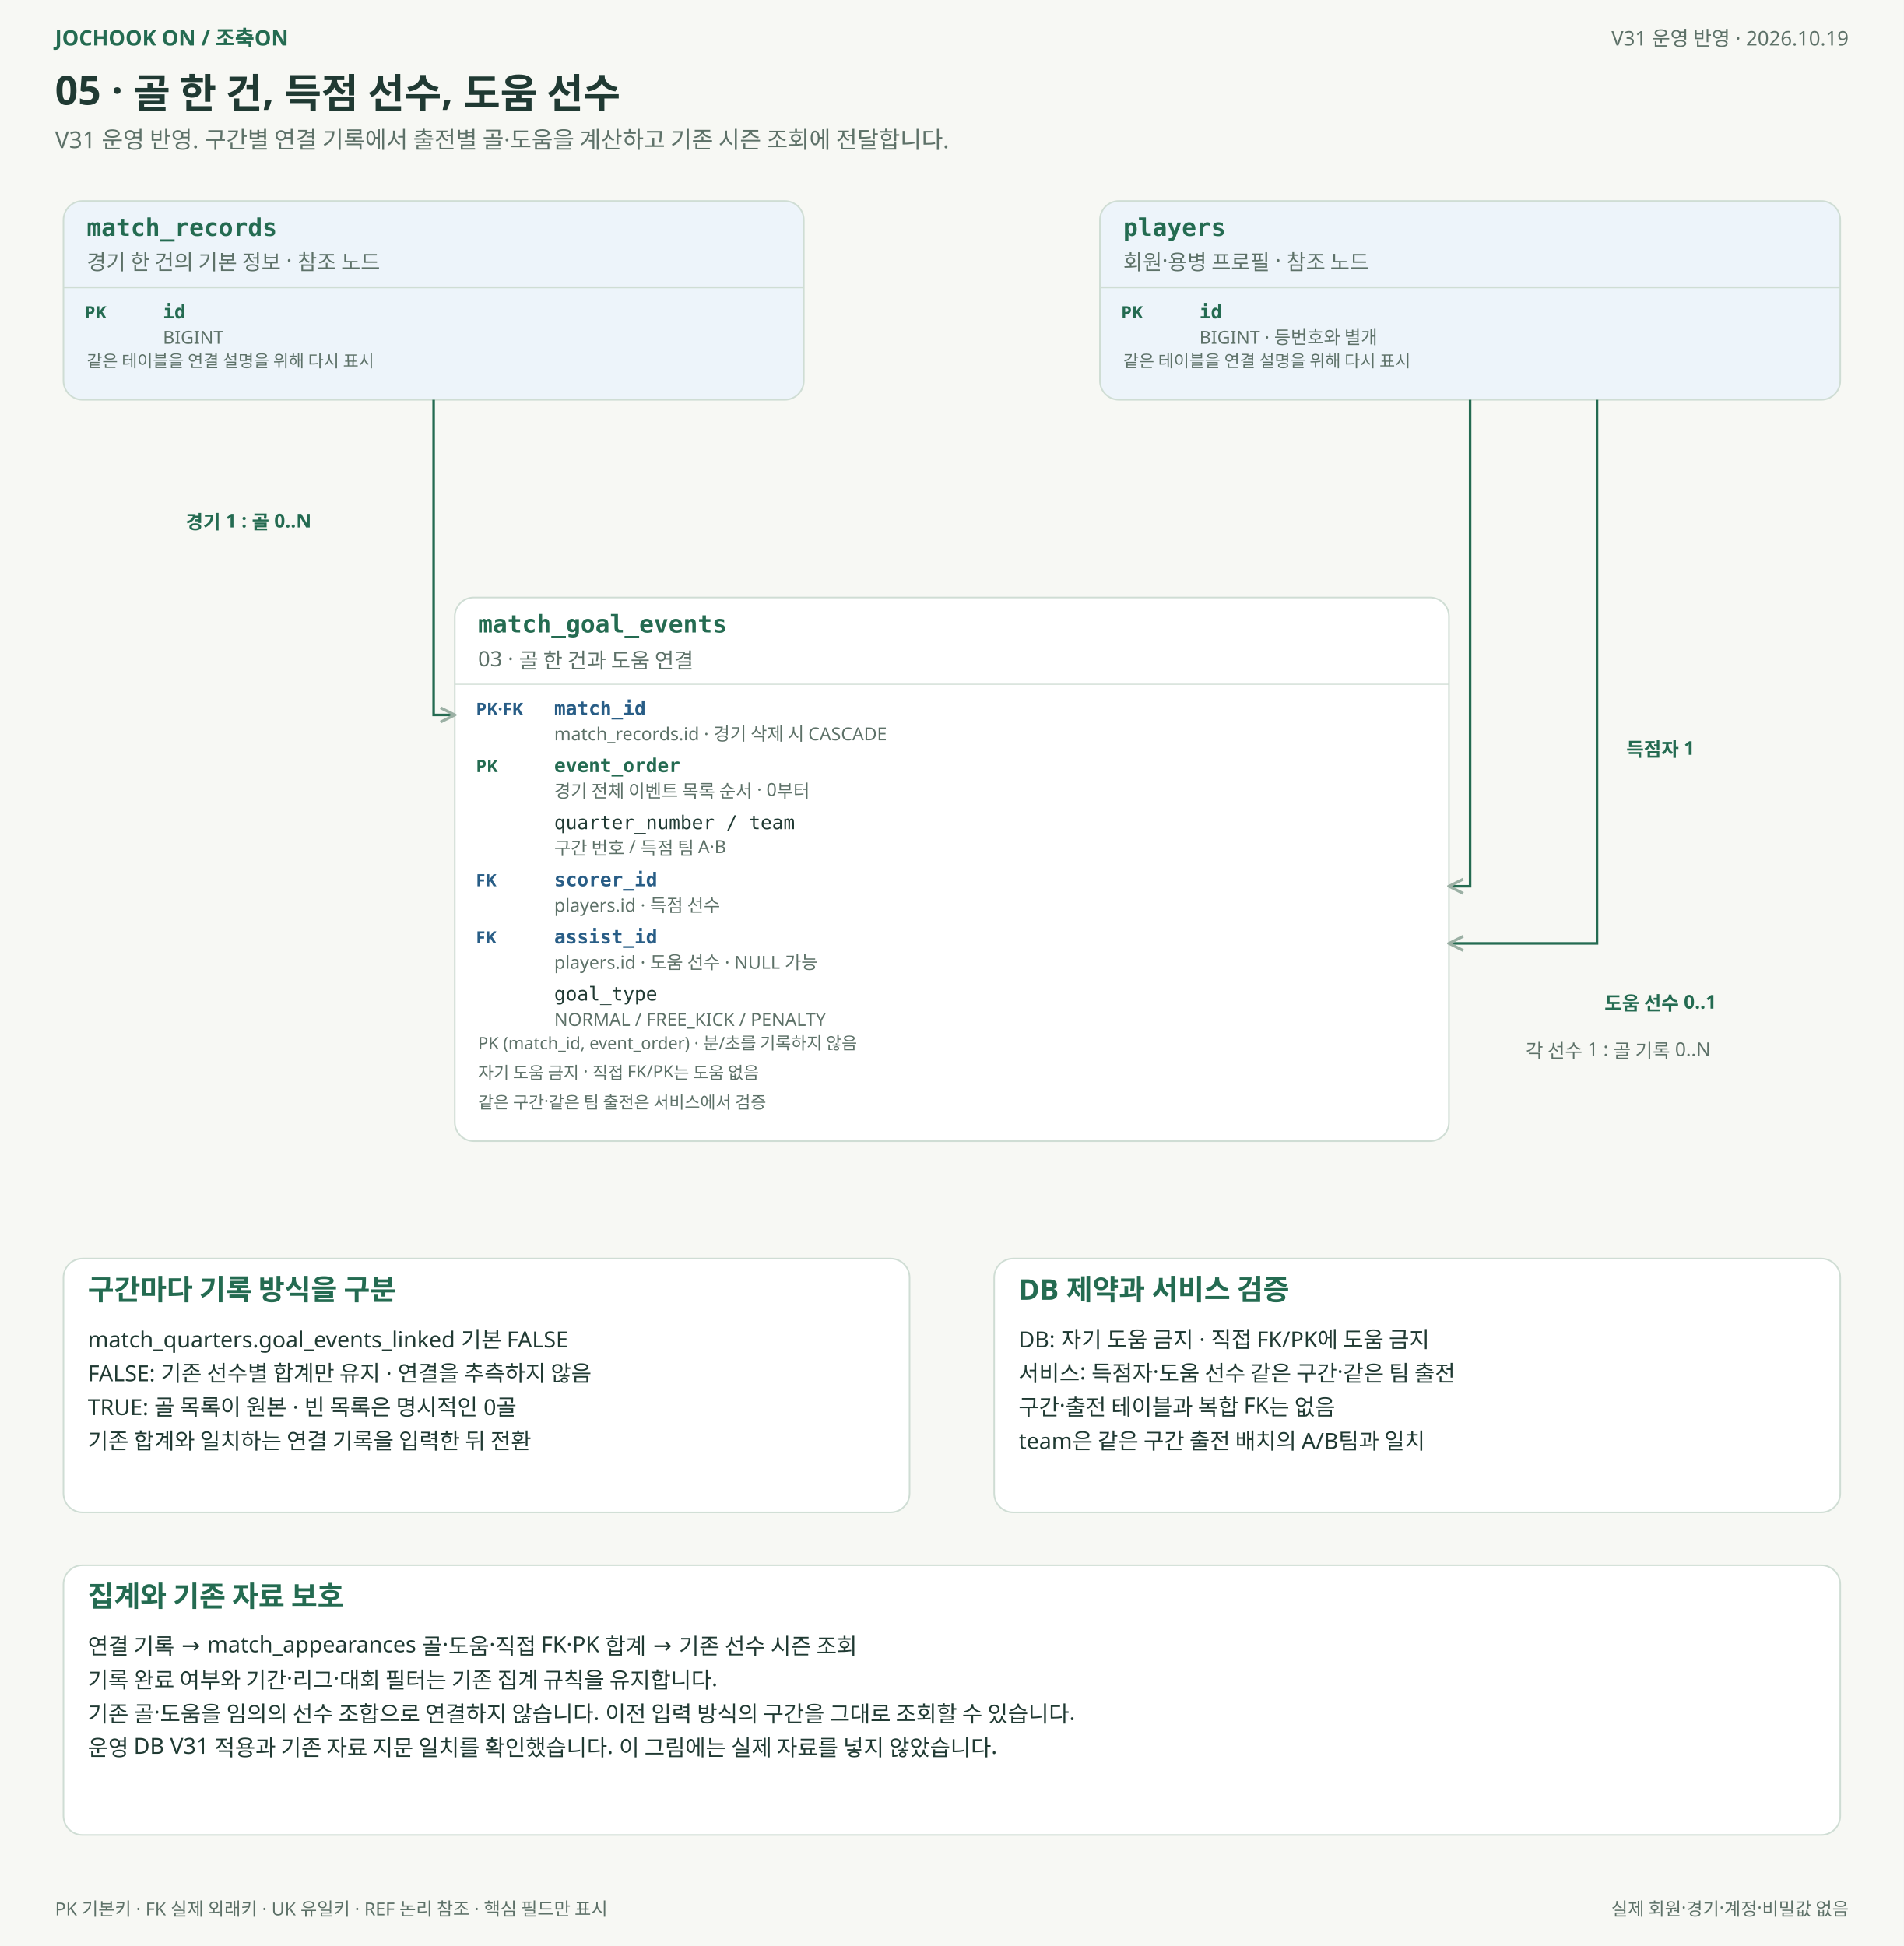
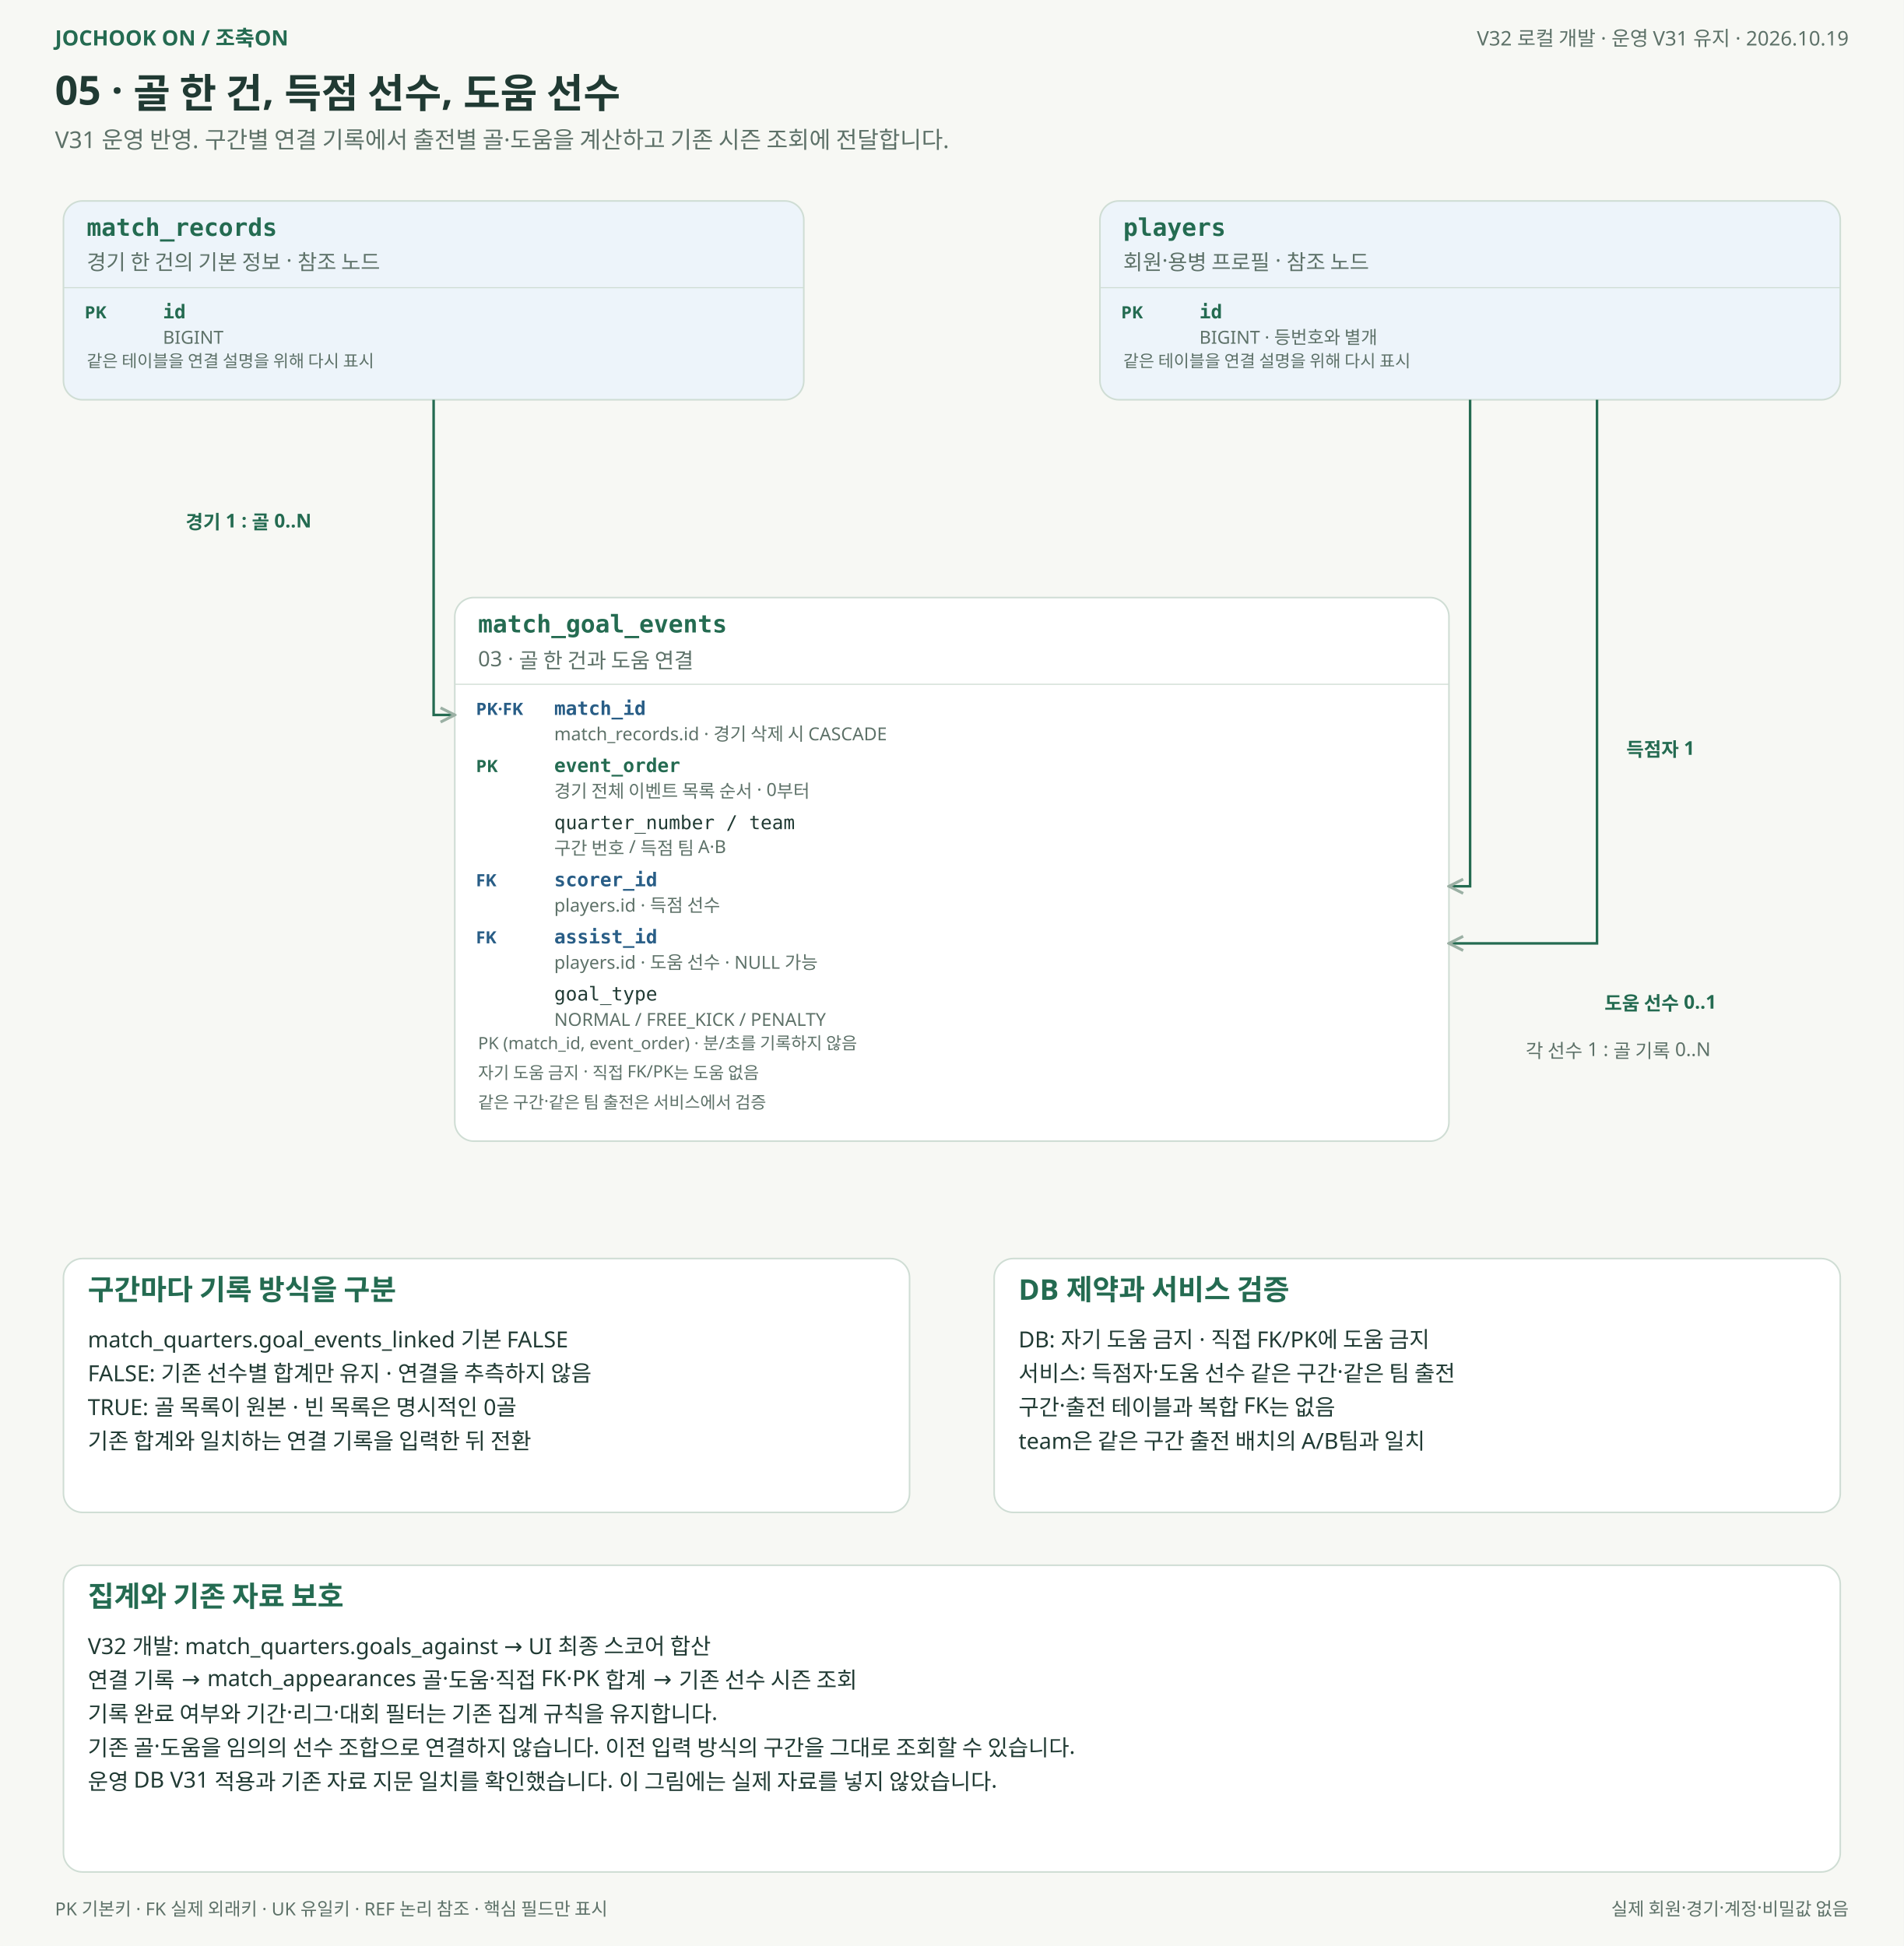
<svg xmlns="http://www.w3.org/2000/svg" width="1800" height="1840" viewBox="0 0 1800 1840" role="img" aria-labelledby="title desc">
  <defs>
    <marker id="arrow" viewBox="0 0 10 10" refX="9" refY="5" markerWidth="7" markerHeight="7" orient="auto">
      <path d="M1 1 L9 5 L1 9" fill="none" stroke="#9bb0a4" stroke-width="1.6" />
    </marker>
  </defs>
  <rect width="1800" height="1840" fill="#f7f8f4" />
  <g font-family="Malgun Gothic, Apple SD Gothic Neo, Noto Sans KR, sans-serif">
    <text x="52" y="43" font-size="20" fill="#246b51" font-weight="700" text-anchor="start">JOCHOOK ON / 조축ON</text>
-     <text x="1748" y="43" font-size="19" fill="#5d7168" font-weight="400" text-anchor="end">V31 운영 반영 · 2026.10.19</text>
+     <text x="1748" y="43" font-size="19" fill="#5d7168" font-weight="400" text-anchor="end">V32 로컬 개발 · 운영 V31 유지 · 2026.10.19</text>
    <text x="52" y="99" font-size="38" fill="#203a33" font-weight="700" text-anchor="start">05 · 골 한 건, 득점 선수, 도움 선수</text>
    <text x="52" y="140" font-size="22" fill="#5d7168" font-weight="400" text-anchor="start">V31 운영 반영. 구간별 연결 기록에서 출전별 골·도움을 계산하고 기존 시즌 조회에 전달합니다.</text>
    <rect x="60" y="190" width="700" height="188" rx="18" fill="#edf4fa" stroke="#cfddd4" stroke-width="1.5" />
    <text x="82" y="223" font-size="23" fill="#246b51" font-weight="700" text-anchor="start" font-family="Consolas, monospace">match_records</text>
    <text x="82" y="255" font-size="20" fill="#5d7168" font-weight="400" text-anchor="start">경기 한 건의 기본 정보 · 참조 노드</text>
    <path d="M 60 272 H 760" stroke="#cfddd4" />
    <text x="80" y="301" font-size="16" fill="#246b51" font-weight="700" text-anchor="start">PK</text>
    <text x="154" y="301" font-size="18" fill="#246b51" font-weight="600" text-anchor="start" font-family="Consolas, monospace">id</text>
    <text x="154" y="325" font-size="17" fill="#5d7168" font-weight="400" text-anchor="start">BIGINT</text>
    <text x="82" y="347" font-size="16" fill="#5d7168" font-weight="400" text-anchor="start">같은 테이블을 연결 설명을 위해 다시 표시</text>
    <rect x="1040" y="190" width="700" height="188" rx="18" fill="#edf4fa" stroke="#cfddd4" stroke-width="1.5" />
    <text x="1062" y="223" font-size="23" fill="#246b51" font-weight="700" text-anchor="start" font-family="Consolas, monospace">players</text>
    <text x="1062" y="255" font-size="20" fill="#5d7168" font-weight="400" text-anchor="start">회원·용병 프로필 · 참조 노드</text>
    <path d="M 1040 272 H 1740" stroke="#cfddd4" />
    <text x="1060" y="301" font-size="16" fill="#246b51" font-weight="700" text-anchor="start">PK</text>
    <text x="1134" y="301" font-size="18" fill="#246b51" font-weight="600" text-anchor="start" font-family="Consolas, monospace">id</text>
    <text x="1134" y="325" font-size="17" fill="#5d7168" font-weight="400" text-anchor="start">BIGINT · 등번호와 별개</text>
    <text x="1062" y="347" font-size="16" fill="#5d7168" font-weight="400" text-anchor="start">같은 테이블을 연결 설명을 위해 다시 표시</text>
    <rect x="430" y="565" width="940" height="514" rx="18" fill="#fff" stroke="#cfddd4" stroke-width="1.5" />
    <text x="452" y="598" font-size="23" fill="#246b51" font-weight="700" text-anchor="start" font-family="Consolas, monospace">match_goal_events</text>
    <text x="452" y="630" font-size="20" fill="#5d7168" font-weight="400" text-anchor="start">03 · 골 한 건과 도움 연결</text>
    <path d="M 430 647 H 1370" stroke="#cfddd4" />
    <text x="450" y="676" font-size="16" fill="#285d86" font-weight="700" text-anchor="start">PK·FK</text>
    <text x="524" y="676" font-size="18" fill="#285d86" font-weight="600" text-anchor="start" font-family="Consolas, monospace">match_id</text>
    <text x="524" y="700" font-size="17" fill="#5d7168" font-weight="400" text-anchor="start">match_records.id · 경기 삭제 시 CASCADE</text>
    <text x="450" y="730" font-size="16" fill="#246b51" font-weight="700" text-anchor="start">PK</text>
    <text x="524" y="730" font-size="18" fill="#246b51" font-weight="600" text-anchor="start" font-family="Consolas, monospace">event_order</text>
    <text x="524" y="754" font-size="17" fill="#5d7168" font-weight="400" text-anchor="start">경기 전체 이벤트 목록 순서 · 0부터</text>
    <text x="524" y="784" font-size="18" fill="#203a33" font-weight="400" text-anchor="start" font-family="Consolas, monospace">quarter_number / team</text>
    <text x="524" y="808" font-size="17" fill="#5d7168" font-weight="400" text-anchor="start">구간 번호 / 득점 팀 A·B</text>
    <text x="450" y="838" font-size="16" fill="#285d86" font-weight="700" text-anchor="start">FK</text>
    <text x="524" y="838" font-size="18" fill="#285d86" font-weight="600" text-anchor="start" font-family="Consolas, monospace">scorer_id</text>
    <text x="524" y="862" font-size="17" fill="#5d7168" font-weight="400" text-anchor="start">players.id · 득점 선수</text>
    <text x="450" y="892" font-size="16" fill="#285d86" font-weight="700" text-anchor="start">FK</text>
    <text x="524" y="892" font-size="18" fill="#285d86" font-weight="600" text-anchor="start" font-family="Consolas, monospace">assist_id</text>
    <text x="524" y="916" font-size="17" fill="#5d7168" font-weight="400" text-anchor="start">players.id · 도움 선수 · NULL 가능</text>
    <text x="524" y="946" font-size="18" fill="#203a33" font-weight="400" text-anchor="start" font-family="Consolas, monospace">goal_type</text>
    <text x="524" y="970" font-size="17" fill="#5d7168" font-weight="400" text-anchor="start">NORMAL / FREE_KICK / PENALTY</text>
    <text x="452" y="992" font-size="16" fill="#5d7168" font-weight="400" text-anchor="start">PK (match_id, event_order) · 분/초를 기록하지 않음</text>
    <text x="452" y="1020" font-size="16" fill="#5d7168" font-weight="400" text-anchor="start">자기 도움 금지 · 직접 FK/PK는 도움 없음</text>
    <text x="452" y="1048" font-size="16" fill="#5d7168" font-weight="400" text-anchor="start">같은 구간·같은 팀 출전은 서비스에서 검증</text>
    <path d="M 410 378 L 410 676 L 430 676" stroke="#246b51" stroke-width="2.4" fill="none" marker-end="url(#arrow)" />
    <text x="235" y="500" font-size="18" fill="#246b51" font-weight="600" text-anchor="middle">경기 1 : 골 0..N</text>
    <path d="M 1390 378 L 1390 838 L 1370 838" stroke="#246b51" stroke-width="2.4" fill="none" marker-end="url(#arrow)" />
    <text x="1570" y="715" font-size="18" fill="#246b51" font-weight="600" text-anchor="middle">득점자 1</text>
    <path d="M 1510 378 L 1510 892 L 1370 892" stroke="#246b51" stroke-width="2.4" fill="none" marker-end="url(#arrow)" />
    <text x="1570" y="955" font-size="18" fill="#246b51" font-weight="600" text-anchor="middle">도움 선수 0..1</text>
    <text x="1530" y="1000" font-size="18" fill="#5d7168" font-weight="400" text-anchor="middle">각 선수 1 : 골 기록 0..N</text>
    <rect x="60" y="1190" width="800" height="240" rx="18" fill="#fff" stroke="#cfddd4" stroke-width="1.5" />
    <text x="83" y="1229" font-size="27" fill="#246b51" font-weight="700" text-anchor="start">구간마다 기록 방식을 구분</text>
    <text x="83" y="1274" font-size="21" fill="#203a33" font-weight="400" text-anchor="start">match_quarters.goal_events_linked 기본 FALSE</text>
    <text x="83" y="1306" font-size="21" fill="#203a33" font-weight="400" text-anchor="start">FALSE: 기존 선수별 합계만 유지 · 연결을 추측하지 않음</text>
    <text x="83" y="1338" font-size="21" fill="#203a33" font-weight="400" text-anchor="start">TRUE: 골 목록이 원본 · 빈 목록은 명시적인 0골</text>
    <text x="83" y="1370" font-size="21" fill="#203a33" font-weight="400" text-anchor="start">기존 합계와 일치하는 연결 기록을 입력한 뒤 전환</text>
    <rect x="940" y="1190" width="800" height="240" rx="18" fill="#fff" stroke="#cfddd4" stroke-width="1.5" />
    <text x="963" y="1229" font-size="27" fill="#246b51" font-weight="700" text-anchor="start">DB 제약과 서비스 검증</text>
    <text x="963" y="1274" font-size="21" fill="#203a33" font-weight="400" text-anchor="start">DB: 자기 도움 금지 · 직접 FK/PK에 도움 금지</text>
    <text x="963" y="1306" font-size="21" fill="#203a33" font-weight="400" text-anchor="start">서비스: 득점자·도움 선수 같은 구간·같은 팀 출전</text>
    <text x="963" y="1338" font-size="21" fill="#203a33" font-weight="400" text-anchor="start">구간·출전 테이블과 복합 FK는 없음</text>
    <text x="963" y="1370" font-size="21" fill="#203a33" font-weight="400" text-anchor="start">team은 같은 구간 출전 배치의 A/B팀과 일치</text>
-     <rect x="60" y="1480" width="1680" height="255" rx="18" fill="#fff" stroke="#cfddd4" stroke-width="1.5" />
+     <rect x="60" y="1480" width="1680" height="290" rx="18" fill="#fff" stroke="#cfddd4" stroke-width="1.5" />
    <text x="83" y="1519" font-size="27" fill="#246b51" font-weight="700" text-anchor="start">집계와 기존 자료 보호</text>
-     <text x="83" y="1564" font-size="21" fill="#203a33" font-weight="400" text-anchor="start">연결 기록 → match_appearances 골·도움·직접 FK·PK 합계 → 기존 선수 시즌 조회</text>
-     <text x="83" y="1596" font-size="21" fill="#203a33" font-weight="400" text-anchor="start">기록 완료 여부와 기간·리그·대회 필터는 기존 집계 규칙을 유지합니다.</text>
-     <text x="83" y="1628" font-size="21" fill="#203a33" font-weight="400" text-anchor="start">기존 골·도움을 임의의 선수 조합으로 연결하지 않습니다. 이전 입력 방식의 구간을 그대로 조회할 수 있습니다.</text>
-     <text x="83" y="1660" font-size="21" fill="#203a33" font-weight="400" text-anchor="start">운영 DB V31 적용과 기존 자료 지문 일치를 확인했습니다. 이 그림에는 실제 자료를 넣지 않았습니다.</text>
+     <text x="83" y="1564" font-size="21" fill="#203a33" font-weight="400" text-anchor="start">V32 개발: match_quarters.goals_against → UI 최종 스코어 합산</text>
+     <text x="83" y="1596" font-size="21" fill="#203a33" font-weight="400" text-anchor="start">연결 기록 → match_appearances 골·도움·직접 FK·PK 합계 → 기존 선수 시즌 조회</text>
+     <text x="83" y="1628" font-size="21" fill="#203a33" font-weight="400" text-anchor="start">기록 완료 여부와 기간·리그·대회 필터는 기존 집계 규칙을 유지합니다.</text>
+     <text x="83" y="1660" font-size="21" fill="#203a33" font-weight="400" text-anchor="start">기존 골·도움을 임의의 선수 조합으로 연결하지 않습니다. 이전 입력 방식의 구간을 그대로 조회할 수 있습니다.</text>
+     <text x="83" y="1692" font-size="21" fill="#203a33" font-weight="400" text-anchor="start">운영 DB V31 적용과 기존 자료 지문 일치를 확인했습니다. 이 그림에는 실제 자료를 넣지 않았습니다.</text>
    <text x="52" y="1811" font-size="17" fill="#5d7168" font-weight="400" text-anchor="start">PK 기본키 · FK 실제 외래키 · UK 유일키 · REF 논리 참조 · 핵심 필드만 표시</text>
    <text x="1748" y="1811" font-size="17" fill="#5d7168" font-weight="400" text-anchor="end">실제 회원·경기·계정·비밀값 없음</text>
  </g>
</svg>
